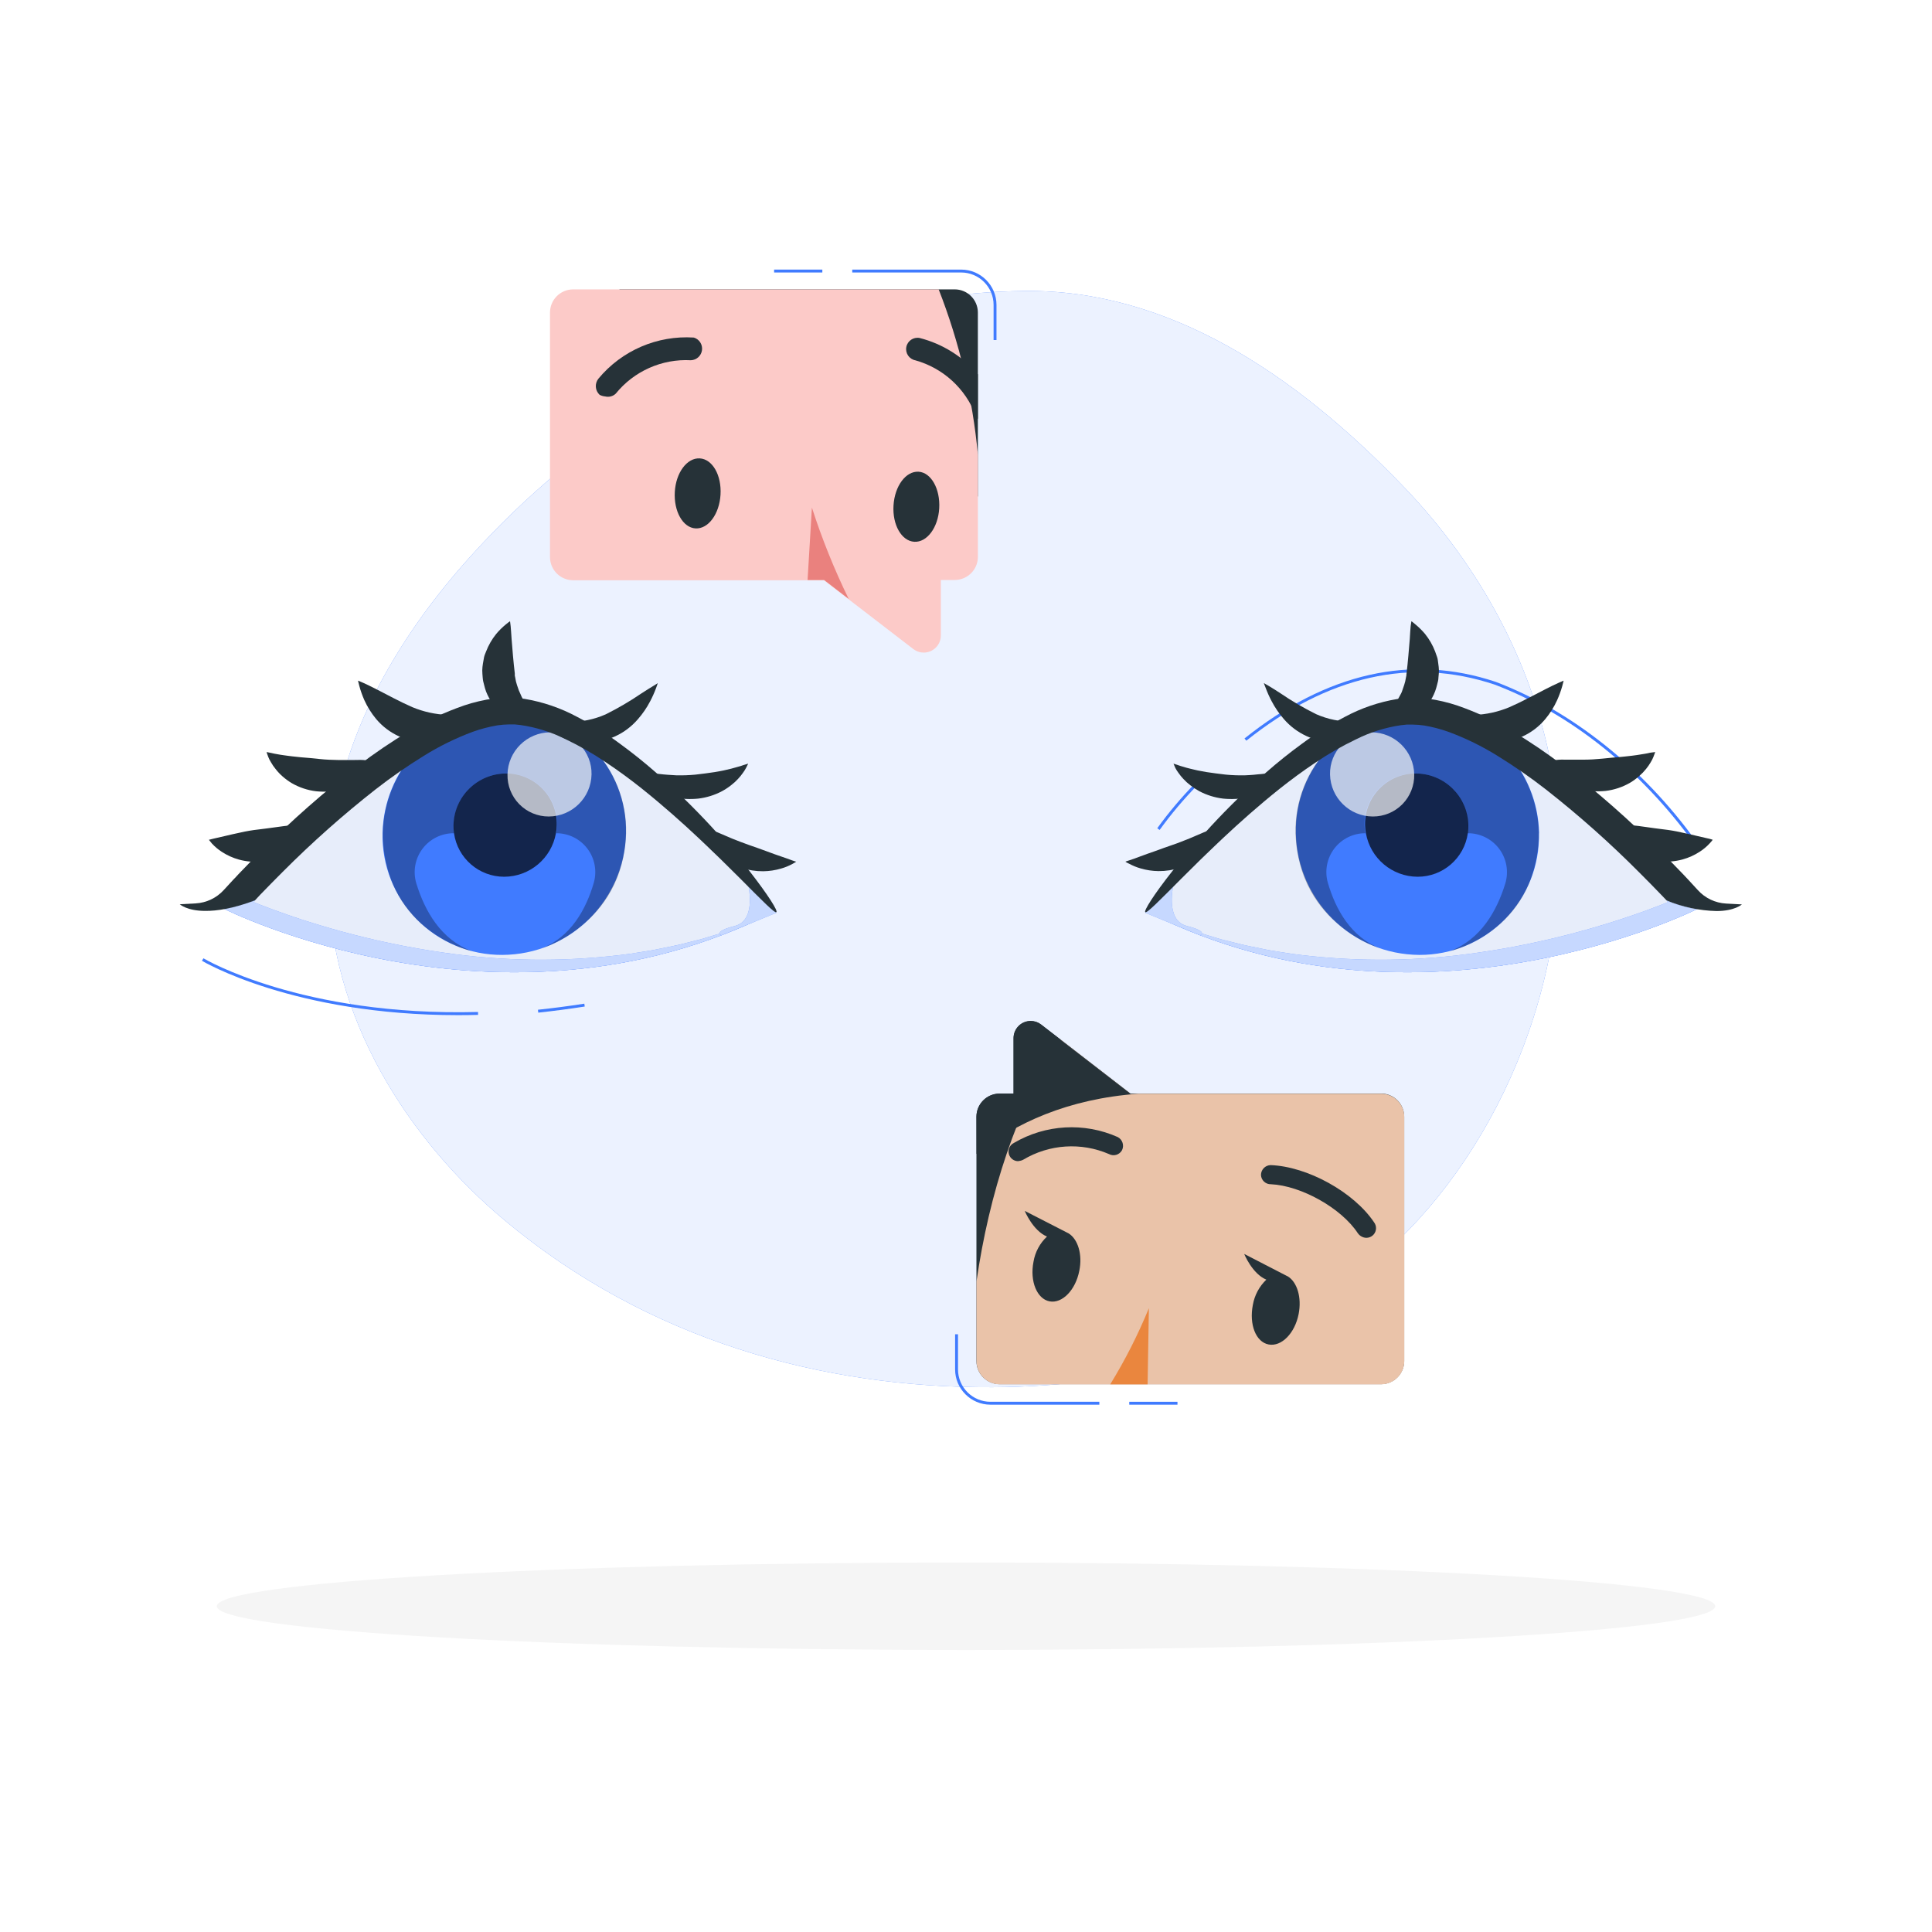
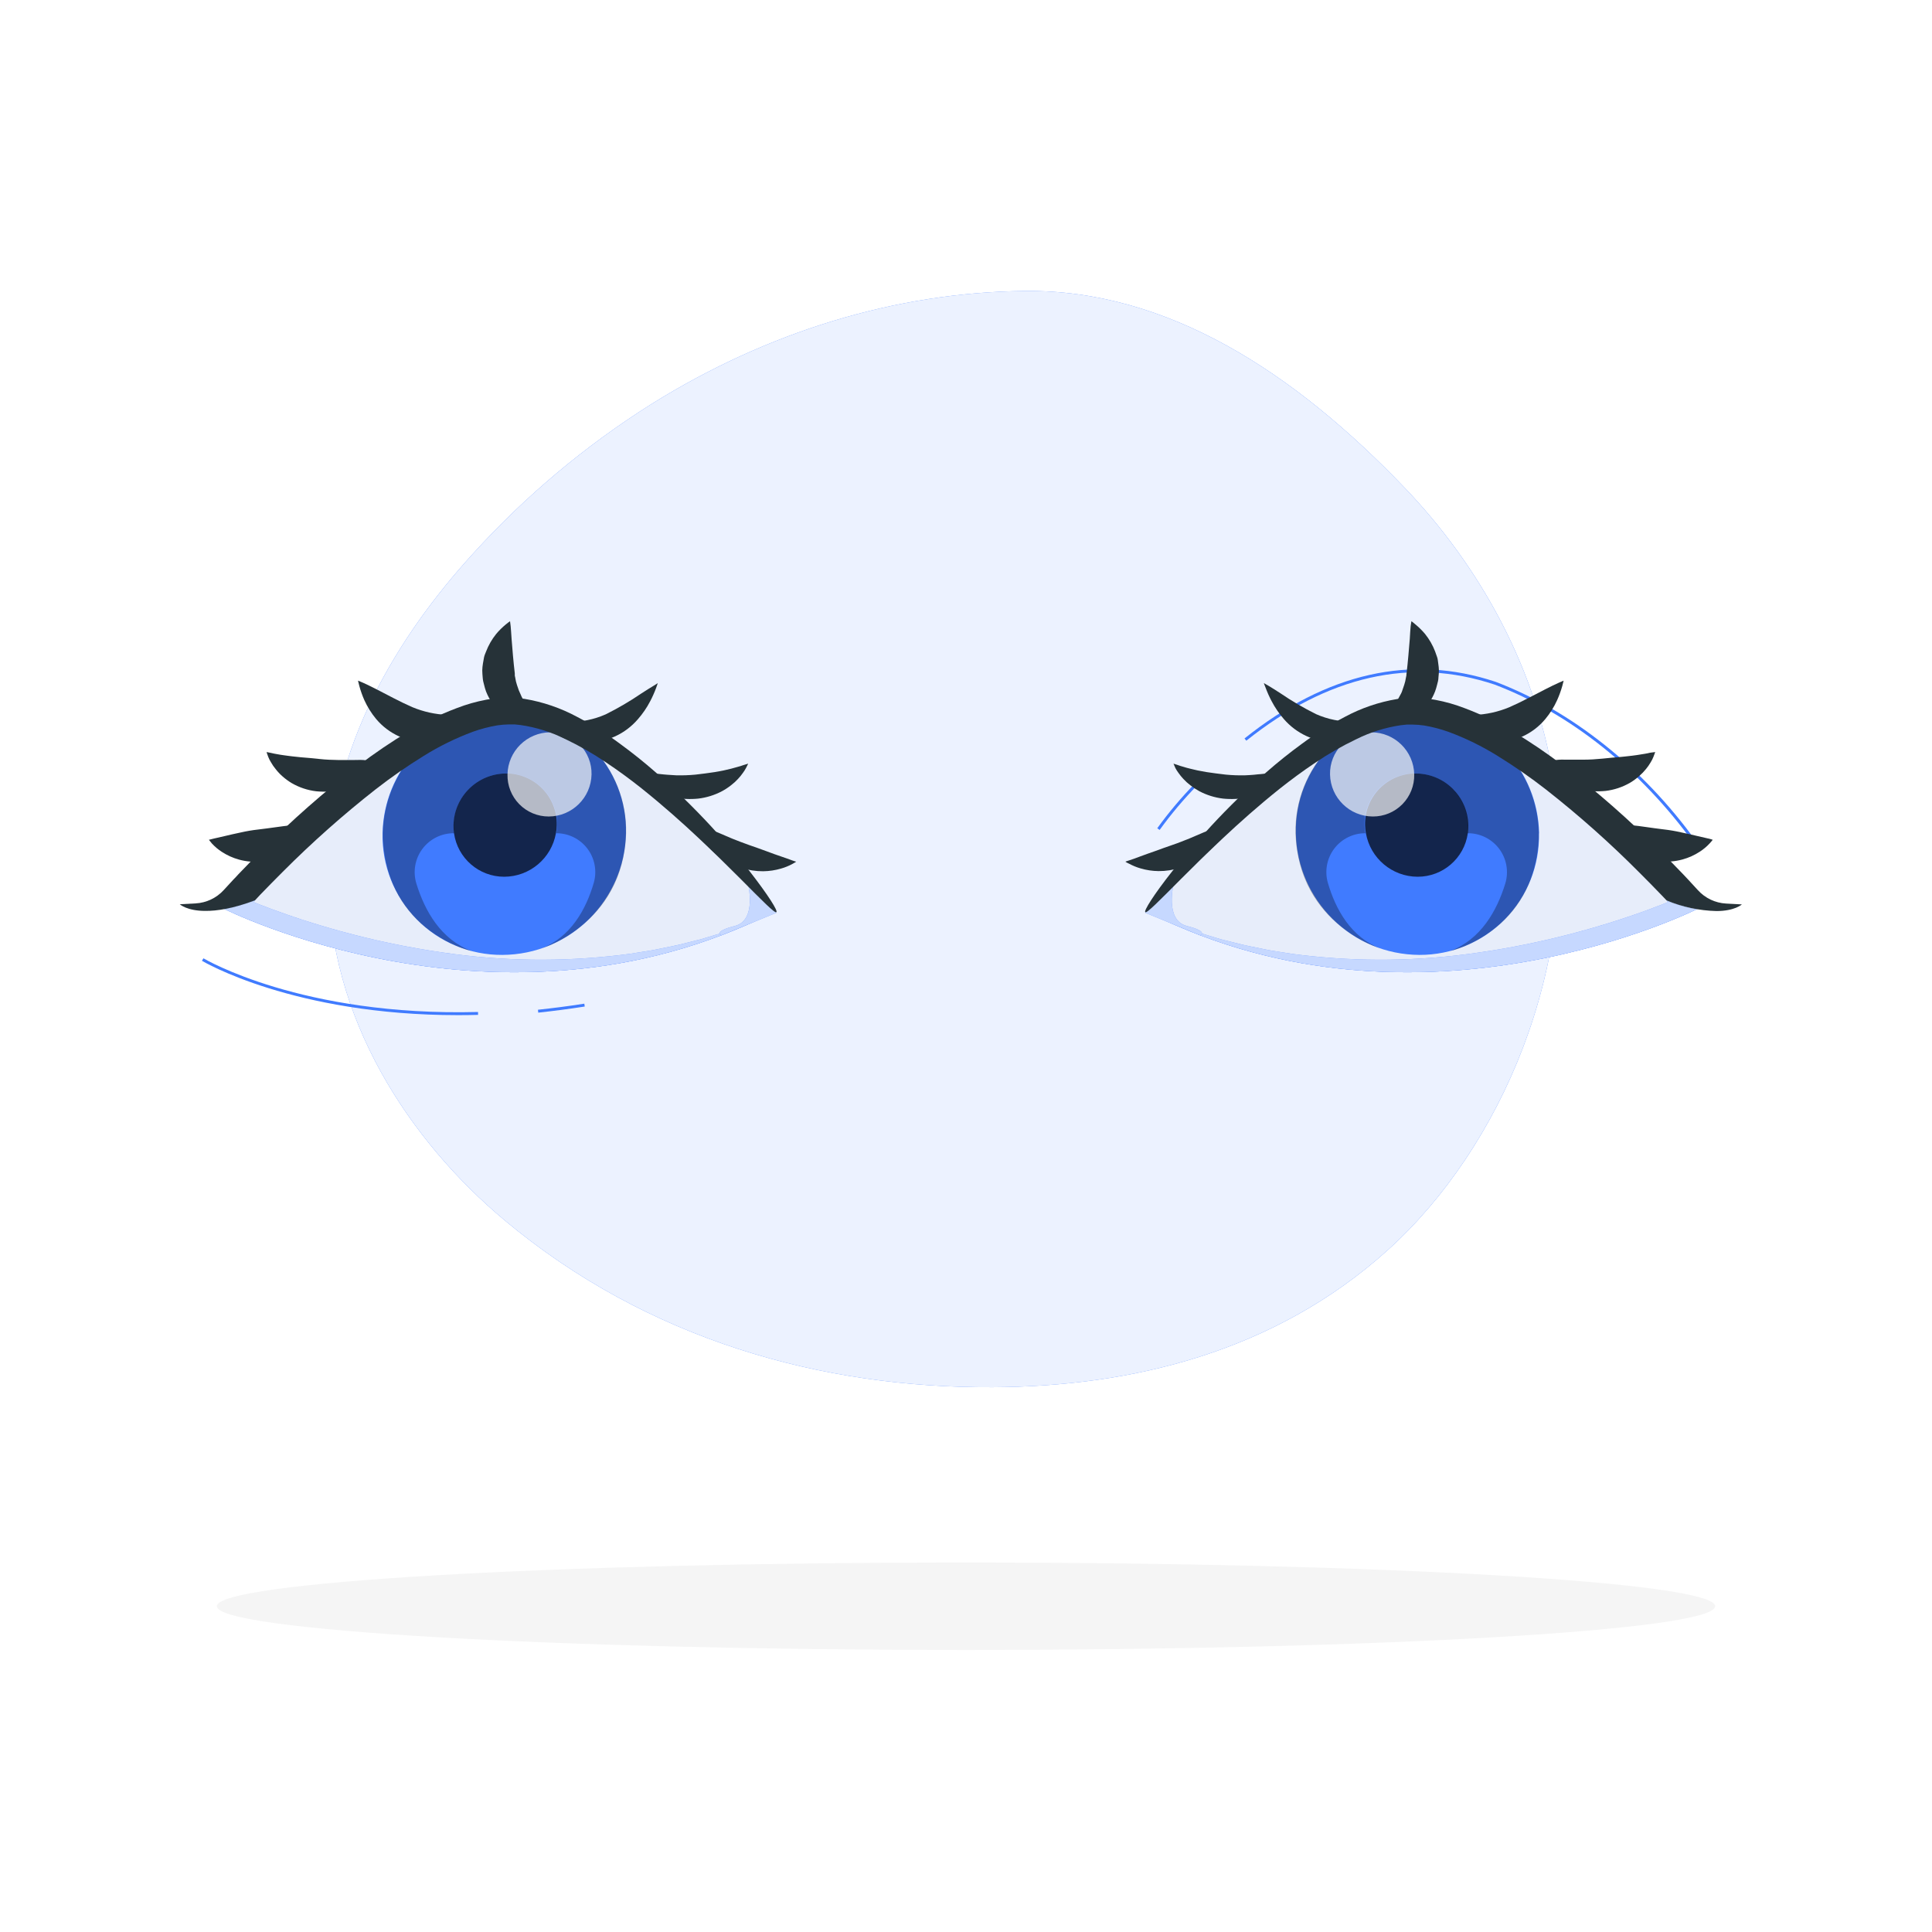
<svg xmlns="http://www.w3.org/2000/svg" class="animated" id="freepik_stories-eyes" viewBox="0 0 500 500" version="1.1">
  <g id="freepik--background-simple--inject-1" class="animable" style="transform-origin: 244.321px 217.154px;">
    <path d="M122.39,143.32c-19.48,21.34-37,50-37.33,82.94-.4,37.3,21.28,69.28,45.53,89.54,37.08,31,82.13,43.43,126.3,43.21,35.86-.18,72.91-9,102.3-35.53s49.47-73.54,43.27-119.18c-4.23-31.13-19.86-58.13-38.88-78-28.56-29.84-61.41-51.37-98.33-51-33.38.36-66.66,10.53-96.7,29.3A222.19,222.19,0,0,0,122.39,143.32Z" style="fill: rgb(64, 123, 255); transform-origin: 244.321px 217.154px;" id="eljk6l0ebwa0o" class="animable" />
    <g id="elim9xte4g2s9">
      <path d="M122.39,143.32c-19.48,21.34-37,50-37.33,82.94-.4,37.3,21.28,69.28,45.53,89.54,37.08,31,82.13,43.43,126.3,43.21,35.86-.18,72.91-9,102.3-35.53s49.47-73.54,43.27-119.18c-4.23-31.13-19.86-58.13-38.88-78-28.56-29.84-61.41-51.37-98.33-51-33.38.36-66.66,10.53-96.7,29.3A222.19,222.19,0,0,0,122.39,143.32Z" style="fill: rgb(255, 255, 255); opacity: 0.9; transform-origin: 244.321px 217.154px;" class="animable" />
    </g>
  </g>
  <g id="freepik--Shadow--inject-1" class="animable" style="transform-origin: 250px 415.69px;">
    <ellipse id="freepik--path--inject-1" cx="250" cy="415.69" rx="193.89" ry="11.32" style="fill: rgb(245, 245, 245); transform-origin: 250px 415.69px;" class="animable" />
  </g>
  <g id="freepik--Eyes--inject-1" class="animable animator-active" style="transform-origin: 248.665px 211.745px;">
    <g id="el6trispfqtab">
      <path d="M95.89,217.94h0v-.29A2.81,2.81,0,0,0,95.89,217.94Z" style="opacity: 0.3; transform-origin: 95.888px 217.795px;" class="animable" />
    </g>
    <g style="clip-path: url(&quot;#freepik--clip-path--inject-1&quot;); transform-origin: 126.9px 218.8px;" id="elanobjy12za" class="animable">
      <path d="M199.71,236.34s-42.07-53.41-70.26-52-71.62,50.79-71.62,50.79S129.56,271.41,199.71,236.34Z" style="fill: rgb(64, 123, 255); transform-origin: 128.77px 217.966px;" id="elgt3qtyqgiri" class="animable" />
      <g id="elsnhyuh3lyxd">
        <path d="M199.71,236.34s-42.07-53.41-70.26-52-71.62,50.79-71.62,50.79S129.56,271.41,199.71,236.34Z" style="fill: rgb(250, 250, 250); opacity: 0.9; transform-origin: 128.77px 217.966px;" class="animable" />
      </g>
      <path d="M195,238.52c-1.3.52-2.84,1-4.54,1.64-.86.3-1.76.64-2.72,1l-3,.91-3.32,1-3.62.91c-2.49.68-5.21,1.17-8.08,1.76-1.43.31-2.93.49-4.45.75s-3.09.5-4.71.67a173.53,173.53,0,0,1-45.66-.61A214.79,214.79,0,0,1,88.18,241c-4.56-1.25-9.18-2.66-13.8-4.27-2.32-.79-4.63-1.66-6.94-2.55l-1.73-.69-.09,0h0s0,0,0,0l.05,0h0L66,233c-5.67,2.14-9.87,2.77-12.89,2.74l-.32.36c2.26,1,4.46,2.07,6.76,3.07l3.4,1.39,1.82.7c2.44.89,4.86,1.75,7.28,2.53q7.25,2.35,14.4,4.08a197.34,197.34,0,0,0,27.71,4.71,162.83,162.83,0,0,0,46.94-2c1.64-.28,3.22-.65,4.76-1s3-.68,4.48-1.1c2.87-.82,5.58-1.53,8.05-2.43l3.59-1.22,3.27-1.28,3-1.19c.94-.39,1.82-.82,2.65-1.2,1.66-.77,3.15-1.42,4.4-2.06l3.14-1.66,2.57-1.37-2.7,1.1Z" style="fill: rgb(64, 123, 255); transform-origin: 126.9px 243.215px;" id="eldmugownkpwn" class="animable" />
      <path d="M99,215.65A30.83,30.83,0,0,0,130,247.13a32.15,32.15,0,0,0,32-31.48,30.81,30.81,0,0,0-30.93-31.48,29.93,29.93,0,0,0-3.15.16A32.18,32.18,0,0,0,99,215.65Z" style="fill: rgb(64, 123, 255); transform-origin: 130.5px 215.65px;" id="elon09oz1w9qi" class="animable" />
      <g id="elqu2zftna6ab">
        <path d="M99.08,215.3v1.39c1,24.62,23,29.46,23,29.46-8-3-12.16-10.44-14.33-17.51a10.08,10.08,0,0,1,9.69-13h.12a12.34,12.34,0,0,1-.14-2.11,13.67,13.67,0,0,1,13.63-13.37,13.11,13.11,0,0,1,13.14,13.37,12.4,12.4,0,0,1-.24,2.11h0a10.06,10.06,0,0,1,9.74,12.76c-2,6.94-6,14.15-13.65,17.1a34,34,0,0,0,10.6-6c5.47-4.52,11-12,11.4-23.85A30.81,30.81,0,0,0,131.1,184.2,32.18,32.18,0,0,0,99.08,215.3Z" style="opacity: 0.3; transform-origin: 130.563px 215.175px;" class="animable" />
      </g>
      <g id="el6o8bfewrspw">
        <path d="M117.37,213.54a13.44,13.44,0,0,0,.13,2.11,13.1,13.1,0,0,0,13,11.25,13.63,13.63,0,0,0,13.37-11.25,10.65,10.65,0,0,0,.23-2.11A13.09,13.09,0,0,0,131,200.17,13.67,13.67,0,0,0,117.37,213.54Z" style="opacity: 0.7; transform-origin: 130.736px 213.535px;" class="animable" />
      </g>
      <g id="elqt61oe3uehn">
        <path d="M131.34,200.42A10.65,10.65,0,0,0,142,211.31a11.13,11.13,0,0,0,11.09-10.89,10.67,10.67,0,0,0-10.71-10.9A11.13,11.13,0,0,0,131.34,200.42Z" style="fill: rgb(250, 250, 250); opacity: 0.7; transform-origin: 142.215px 200.415px;" class="animable" />
      </g>
      <g id="eldtther5g6x">
        <path d="M195,238.52c-1.3.52-2.84,1-4.54,1.64-.86.3-1.76.64-2.72,1l-3,.91-3.32,1-3.62.91c-2.49.68-5.21,1.17-8.08,1.76-1.43.31-2.93.49-4.45.75s-3.09.5-4.71.67a173.53,173.53,0,0,1-45.66-.61A214.79,214.79,0,0,1,88.18,241c-4.56-1.25-9.18-2.66-13.8-4.27-2.32-.79-4.63-1.66-6.94-2.55l-1.73-.69-.09,0h0s0,0,0,0l.05,0h0L66,233c-5.67,2.14-9.87,2.77-12.89,2.74l-.32.36c2.26,1,4.46,2.07,6.76,3.07l3.4,1.39,1.82.7c2.44.89,4.86,1.75,7.28,2.53q7.25,2.35,14.4,4.08a197.34,197.34,0,0,0,27.71,4.71,162.83,162.83,0,0,0,46.94-2c1.64-.28,3.22-.65,4.76-1s3-.68,4.48-1.1c2.87-.82,5.58-1.53,8.05-2.43l3.59-1.22,3.27-1.28,3-1.19c.94-.39,1.82-.82,2.65-1.2,1.66-.77,3.15-1.42,4.4-2.06l3.14-1.66,2.57-1.37-2.7,1.1Z" style="fill: rgb(255, 255, 255); opacity: 0.7; transform-origin: 126.9px 243.215px;" class="animable" />
      </g>
    </g>
    <path d="M170.23,176.79s-.14.48-.45,1.31a28.75,28.75,0,0,1-1.53,3.41,23.39,23.39,0,0,1-3.17,4.63,17.25,17.25,0,0,1-13,6,16,16,0,0,1-5.87-1,9.76,9.76,0,0,1-3.39-2.1c-.68-.7-.89-1.29-.7-1.67.42-.79,2.31-.54,5-.55a22.83,22.83,0,0,0,9.62-1.94,77.89,77.89,0,0,0,9.22-5.4c1.26-.82,2.33-1.49,3.09-1.94S170.23,176.79,170.23,176.79Z" style="fill: rgb(38, 50, 56); transform-origin: 156.142px 184.466px;" id="elji7u996cxsp" class="animable" />
    <path d="M193.62,197.63s-.17.41-.56,1.14a10.11,10.11,0,0,1-.8,1.26,13.23,13.23,0,0,1-1.26,1.55,13.85,13.85,0,0,1-1.8,1.64,16.34,16.34,0,0,1-2.36,1.55,17.61,17.61,0,0,1-6.15,1.91,21.65,21.65,0,0,1-6.46-.33,17.84,17.84,0,0,1-2.7-.82,14.21,14.21,0,0,1-2.21-1.05c-2.6-1.55-3.62-3.23-3.18-3.92s2.21-.52,4.65-.24c.61.06,1.27.15,2,.19s1.45.08,2.22.14a41.89,41.89,0,0,0,5-.18c1.76-.2,3.45-.42,5-.66.78-.15,1.56-.25,2.27-.42s1.4-.31,2-.47,1.2-.33,1.73-.48a13.65,13.65,0,0,0,1.34-.42Z" style="fill: rgb(38, 50, 56); transform-origin: 179.83px 202.208px;" id="el3df3rqqvwdf" class="animable" />
    <path d="M206.07,223s-.35.23-1,.59a14.27,14.27,0,0,1-2.92,1.19,17.11,17.11,0,0,1-4.64.7,17.63,17.63,0,0,1-5.66-.89,22.79,22.79,0,0,1-5.14-2.53,17.52,17.52,0,0,1-3.53-3.07c-1.74-2-2.24-3.74-1.64-4.32s2.18-.1,4.3.8l3.62,1.55c1.36.54,2.83,1.12,4.4,1.67s3.06,1.06,4.46,1.59,2.71,1,3.85,1.38,2.12.74,2.81,1S206.07,223,206.07,223Z" style="fill: rgb(38, 50, 56); transform-origin: 193.684px 219.949px;" id="eloekdg6nw4hj" class="animable" />
    <path d="M92.66,176.15s.49.18,1.33.56,2,.94,3.38,1.64c2.75,1.4,6.14,3.27,9.34,4.66a26.3,26.3,0,0,0,9.07,2c2.6.18,4.58.16,5.16,1.19.27.5.12,1.22-.51,2.05a9,9,0,0,1-3.35,2.5,15.59,15.59,0,0,1-6.09,1.37,17.68,17.68,0,0,1-7.65-1.52,16.75,16.75,0,0,1-6-4.53,21.46,21.46,0,0,1-3.06-4.9A26.22,26.22,0,0,1,93,177.56C92.76,176.67,92.66,176.15,92.66,176.15Z" style="fill: rgb(38, 50, 56); transform-origin: 106.864px 184.138px;" id="el6m84xyg0sed" class="animable" />
    <path d="M69,194.63l1.3.26c.4.1.87.2,1.43.29s1.14.22,1.81.29,1.33.21,2.07.27,1.48.14,2.25.24c1.55.12,3.16.26,4.85.45s3.29.23,4.79.26c.74,0,1.47,0,2.15,0s1.33,0,1.94,0c2.41-.07,4.27-.06,4.89.94s-.3,2.85-2.93,4.6a12.5,12.5,0,0,1-2.25,1.2,16.48,16.48,0,0,1-2.78.93,20.92,20.92,0,0,1-6.7.42,16.5,16.5,0,0,1-6.34-2.12,15.78,15.78,0,0,1-2.37-1.74A13.06,13.06,0,0,1,71.31,199a11.29,11.29,0,0,1-1.18-1.72,8,8,0,0,1-.71-1.4C69.09,195.08,69,194.63,69,194.63Z" style="fill: rgb(38, 50, 56); transform-origin: 82.833px 199.756px;" id="el1w9z49a3hoe" class="animable" />
    <path d="M54.06,217.34s.45-.13,1.2-.3,1.8-.41,3-.69,2.57-.61,4-.9a40.69,40.69,0,0,1,4.53-.77c3.17-.37,6-.83,8.33-1.08s4-.18,4.68.8-.1,2.72-2.22,4.55a15.91,15.91,0,0,1-4.13,2.5,21.31,21.31,0,0,1-5.72,1.5,16,16,0,0,1-5.89-.49,15.72,15.72,0,0,1-4.43-2,13.26,13.26,0,0,1-2.55-2.14C54.33,217.7,54.06,217.34,54.06,217.34Z" style="fill: rgb(38, 50, 56); transform-origin: 67.049px 218.256px;" id="elpxl1a2h896a" class="animable" />
    <path d="M132,160.77s.08.49.16,1.31.15,2,.24,3.3c.21,2.7.48,6,.83,8.91,0,.19,0,.38,0,.55l.11.52c.08.33.11.69.19,1a18.88,18.88,0,0,0,.58,1.84c.17.61.49,1.12.7,1.68s.53,1.05.82,1.5c1.1,1.94,2.11,3.36,1.72,4.46-.17.54-.82.91-1.77,1a7.42,7.42,0,0,1-3.74-.93,12.39,12.39,0,0,1-2.25-1.48,13.55,13.55,0,0,1-2.11-2.36,14.43,14.43,0,0,1-1.69-3.11,16.49,16.49,0,0,1-.52-1.77c-.08-.31-.16-.61-.23-.92s-.08-.62-.12-.93c-.06-.63-.1-1.25-.11-1.85a12.36,12.36,0,0,1,.17-1.75c.08-.56.18-1.11.29-1.64s.34-1,.52-1.47a16.75,16.75,0,0,1,2.62-4.56,18.89,18.89,0,0,1,2.51-2.48A12.87,12.87,0,0,1,132,160.77Z" style="fill: rgb(38, 50, 56); transform-origin: 131.123px 173.806px;" id="ell0eb5yamvcs" class="animable" />
    <path d="M191.52,227.33c-2.89-2.91-6.45-6.44-10.68-10.41S171.69,208.55,166,204c-2.83-2.25-5.88-4.49-9.13-6.67a80.84,80.84,0,0,0-10.43-6,38.46,38.46,0,0,0-11.72-3.69l-1.51-.16c-.49,0-1,0-1.49,0a22.74,22.74,0,0,0-3,.24,36.41,36.41,0,0,0-6.32,1.65,70.27,70.27,0,0,0-12.7,6.23,139.42,139.42,0,0,0-12.45,8.65A262.21,262.21,0,0,0,73.1,225.7c-2,2-3.89,3.91-5.76,5.86L66,233l-.32.34h0l-.05,0s0,0,0,0h0l.09,0,1.73.69c2.31.89,4.62,1.76,6.94,2.55,4.62,1.61,9.24,3,13.8,4.27a214.79,214.79,0,0,0,26.65,5.51,173.53,173.53,0,0,0,45.66.61c1.62-.17,3.19-.42,4.71-.67s3-.44,4.45-.75c2.87-.59,5.59-1.08,8.08-1.76l3.62-.91,3.32-1,3-.91c1-.31,1.86-.65,2.72-1,1.7-.62,3.24-1.12,4.54-1.64l3.27-1.35,2.7-1.1C200.51,236.4,197.32,233.14,191.52,227.33Z" style="fill: none; transform-origin: 133.27px 217.834px;" id="eli4r9dr10dz" class="animable" />
    <path d="M193.54,228.55s2.5,9.6-3.36,11.09-3.43,2.41-3.43,2.41l14.18-5.82Z" style="fill: rgb(64, 123, 255); transform-origin: 193.59px 235.3px;" id="eluzi2dgzw7l" class="animable" />
    <g id="elpion1gs09cb">
      <path d="M193.54,228.55s2.5,9.6-3.36,11.09-3.43,2.41-3.43,2.41l14.18-5.82Z" style="fill: rgb(255, 255, 255); opacity: 0.7; transform-origin: 193.59px 235.3px;" class="animable" />
    </g>
    <path d="M200.93,236.07c-.42.34-3.62-2.93-9.4-8.74-2.9-2.9-6.47-6.43-10.69-10.4S171.69,208.55,166,204c-2.83-2.25-5.88-4.5-9.13-6.67a81,81,0,0,0-10.44-6,38.34,38.34,0,0,0-11.7-3.69l-1.51-.16c-.51,0-1,0-1.5,0a22.74,22.74,0,0,0-3,.24,37.33,37.33,0,0,0-6.32,1.65,70.27,70.27,0,0,0-12.7,6.23,139.42,139.42,0,0,0-12.45,8.65A263.53,263.53,0,0,0,73.1,225.7c-2,2-3.89,3.92-5.76,5.86L66,233c-5.67,2.14-9.87,2.77-12.89,2.74-4.75,0-6.58-1.72-6.58-1.72l4.08-.22a10.65,10.65,0,0,0,7.31-3.47l0,0c.79-.87,1.6-1.74,2.4-2.61.47-.51,1-1,1.42-1.51,1.91-2,3.88-4,5.89-6a250.41,250.41,0,0,1,25-22,140.57,140.57,0,0,1,13.27-9,75.91,75.91,0,0,1,14.22-6.64,42.79,42.79,0,0,1,7.65-1.8,27.94,27.94,0,0,1,4-.23c.68,0,1.35,0,2,.07l1.94.25a43.8,43.8,0,0,1,13.66,4.67,83.59,83.59,0,0,1,11,6.89c3.33,2.43,6.4,4.9,9.22,7.37a193.07,193.07,0,0,1,14.38,14c4,4.34,7.28,8.22,9.86,11.46C198.94,231.81,201.35,235.74,200.93,236.07Z" style="fill: rgb(38, 50, 56); transform-origin: 123.753px 208.316px;" id="elyrnvgig88n" class="animable" />
    <path d="M438.32,218.17c-13.74-19-32-33.6-51.52-41-21.56-7.19-43.18-2.3-64.25,14.52l-.47-.58c21.29-17,43.15-21.93,65-14.65,19.64,7.48,38.06,22.14,51.88,41.29Z" style="fill: rgb(64, 123, 255); transform-origin: 380.52px 195.685px;" id="elayedpj01r6o" class="animable" />
    <path d="M300.11,214.79l-.61-.44a102.53,102.53,0,0,1,9.84-11.67l.54.52A101.25,101.25,0,0,0,300.11,214.79Z" style="fill: rgb(64, 123, 255); transform-origin: 304.69px 208.735px;" id="el1y9p30waek9" class="animable" />
    <g id="eluu8na78cgmb">
      <path d="M401.43,217.94h0v-.29A2.81,2.81,0,0,1,401.43,217.94Z" style="opacity: 0.3; transform-origin: 401.432px 217.795px;" class="animable" />
    </g>
    <g style="clip-path: url(&quot;#freepik--clip-path-2--inject-1&quot;); transform-origin: 370.485px 218.875px;" id="eli0d1n9mapkp" class="animable">
      <path d="M297.61,236.34s42.07-53.41,70.26-52,71.62,50.79,71.62,50.79S367.76,271.41,297.61,236.34Z" style="fill: rgb(64, 123, 255); transform-origin: 368.55px 217.966px;" id="eliegukp3yjoi" class="animable" />
      <g id="elh1bdspdb7to">
        <path d="M297.61,236.34s42.07-53.41,70.26-52,71.62,50.79,71.62,50.79S367.76,271.41,297.61,236.34Z" style="fill: rgb(250, 250, 250); opacity: 0.9; transform-origin: 368.55px 217.966px;" class="animable" />
      </g>
      <path d="M302.36,238.52c1.29.52,2.83,1,4.54,1.64.86.3,1.75.64,2.71,1l3,.91,3.31,1,3.63.91c2.49.68,5.21,1.17,8.07,1.76,1.43.31,2.94.49,4.46.75s3.09.5,4.71.67a173.53,173.53,0,0,0,45.66-.61A214.65,214.65,0,0,0,409.13,241c4.57-1.25,9.18-2.66,13.81-4.27,2.32-.79,4.62-1.66,6.94-2.55l1.72-.69.1,0h0s0,0,0,0l-.05,0h0l-.32-.34c5.67,2.14,9.87,2.77,12.89,2.74l.32.36c-2.26,1-4.47,2.07-6.76,3.07l-3.4,1.39-1.83.7c-2.43.89-4.85,1.75-7.27,2.53q-7.26,2.35-14.4,4.08a197.83,197.83,0,0,1-27.71,4.71,162.83,162.83,0,0,1-46.94-2c-1.64-.28-3.22-.65-4.76-1s-3-.68-4.48-1.1c-2.87-.82-5.59-1.53-8.06-2.43l-3.59-1.22-3.26-1.28-3-1.19c-.93-.39-1.81-.82-2.64-1.2-1.66-.77-3.15-1.42-4.4-2.06L299,237.44l-2.57-1.37,2.7,1.1Z" style="fill: rgb(64, 123, 255); transform-origin: 370.485px 243.365px;" id="el5ikrtuei6uv" class="animable" />
      <path d="M398.29,215.65a30.83,30.83,0,0,1-30.93,31.48,32.15,32.15,0,0,1-32-31.48,30.81,30.81,0,0,1,30.92-31.48,30,30,0,0,1,3.16.16,32.18,32.18,0,0,1,28.88,31.32Z" style="fill: rgb(64, 123, 255); transform-origin: 366.836px 215.65px;" id="elyy5lz2wn9k" class="animable" />
      <g id="ela1rc50ddlsa">
        <path d="M398.24,215.3v1.39c-1,24.62-23,29.46-23,29.46,8-3,12.16-10.44,14.33-17.51a10.08,10.08,0,0,0-9.69-13h-.12a13.44,13.44,0,0,0,.14-2.11,13.67,13.67,0,0,0-13.63-13.37,13.11,13.11,0,0,0-13.14,13.37,11.46,11.46,0,0,0,.24,2.11h0a10.06,10.06,0,0,0-9.74,12.76c2,6.94,6,14.15,13.65,17.1a34.13,34.13,0,0,1-10.61-6c-5.46-4.52-11-12-11.39-23.85a30.81,30.81,0,0,1,30.93-31.48A32.18,32.18,0,0,1,398.24,215.3Z" style="opacity: 0.3; transform-origin: 366.756px 215.16px;" class="animable" />
      </g>
      <g id="elhha37qyj41n">
        <path d="M380,213.54a13.44,13.44,0,0,1-.13,2.11,13.1,13.1,0,0,1-13,11.25,13.63,13.63,0,0,1-13.37-11.25,10.65,10.65,0,0,1-.23-2.11,13.09,13.09,0,0,1,13.13-13.37A13.67,13.67,0,0,1,380,213.54Z" style="opacity: 0.7; transform-origin: 366.634px 213.535px;" class="animable" />
      </g>
      <g id="el8ddoqretewc">
        <path d="M366,200.42a10.66,10.66,0,0,1-10.7,10.89,11.12,11.12,0,0,1-11.09-10.89,10.67,10.67,0,0,1,10.7-10.9A11.13,11.13,0,0,1,366,200.42Z" style="fill: rgb(250, 250, 250); opacity: 0.7; transform-origin: 355.105px 200.415px;" class="animable" />
      </g>
      <g id="el60gkl8xhrj6">
        <path d="M302.36,238.52c1.29.52,2.83,1,4.54,1.64.86.3,1.75.64,2.71,1l3,.91,3.31,1,3.63.91c2.49.68,5.21,1.17,8.07,1.76,1.43.31,2.94.49,4.46.75s3.09.5,4.71.67a173.53,173.53,0,0,0,45.66-.61A214.65,214.65,0,0,0,409.13,241c4.57-1.25,9.18-2.66,13.81-4.27,2.32-.79,4.62-1.66,6.94-2.55l1.72-.69.1,0h0s0,0,0,0l-.05,0h0l-.32-.34c5.67,2.14,9.87,2.77,12.89,2.74l.32.36c-2.26,1-4.47,2.07-6.76,3.07l-3.4,1.39-1.83.7c-2.43.89-4.85,1.75-7.27,2.53q-7.26,2.35-14.4,4.08a197.83,197.83,0,0,1-27.71,4.71,162.83,162.83,0,0,1-46.94-2c-1.64-.28-3.22-.65-4.76-1s-3-.68-4.48-1.1c-2.87-.82-5.59-1.53-8.06-2.43l-3.59-1.22-3.26-1.28-3-1.19c-.93-.39-1.81-.82-2.64-1.2-1.66-.77-3.15-1.42-4.4-2.06L299,237.44l-2.57-1.37,2.7,1.1Z" style="fill: rgb(255, 255, 255); opacity: 0.7; transform-origin: 370.485px 243.365px;" class="animable" />
      </g>
    </g>
    <path d="M327.09,176.79s.44.24,1.2.69,1.83,1.12,3.09,1.94a77.09,77.09,0,0,0,9.22,5.4,22.8,22.8,0,0,0,9.62,1.94c2.68,0,4.57-.24,5,.55.19.38,0,1-.7,1.67a9.76,9.76,0,0,1-3.39,2.1,16,16,0,0,1-5.88,1,17.29,17.29,0,0,1-13-6,23.73,23.73,0,0,1-3.16-4.63,28.75,28.75,0,0,1-1.53-3.41C327.23,177.27,327.09,176.79,327.09,176.79Z" style="fill: rgb(38, 50, 56); transform-origin: 341.19px 184.436px;" id="elffrwrg1a9lh" class="animable" />
    <path d="M303.7,197.63l1.19.39a13.65,13.65,0,0,0,1.34.42c.53.15,1.08.35,1.73.48s1.3.34,2,.47,1.49.27,2.27.42c1.58.24,3.26.46,5,.66a41.79,41.79,0,0,0,5,.18c.78-.06,1.53-.05,2.23-.14s1.36-.13,2-.19c2.44-.28,4.18-.52,4.65.24s-.58,2.37-3.18,3.92a14.21,14.21,0,0,1-2.21,1.05,17.84,17.84,0,0,1-2.7.82,21.65,21.65,0,0,1-6.46.33,17.73,17.73,0,0,1-6.16-1.91,16.78,16.78,0,0,1-2.35-1.55,13.85,13.85,0,0,1-1.8-1.64,13.23,13.23,0,0,1-1.26-1.55,9.06,9.06,0,0,1-.8-1.26C303.87,198,303.7,197.63,303.7,197.63Z" style="fill: rgb(38, 50, 56); transform-origin: 317.459px 202.208px;" id="elzuxxq9cfi2" class="animable" />
    <path d="M291.25,223s.4-.16,1.1-.38,1.66-.56,2.8-1,2.46-.88,3.86-1.38,2.89-1.07,4.46-1.59,3-1.13,4.39-1.67l3.63-1.55c2.12-.9,3.67-1.43,4.3-.8s.1,2.28-1.64,4.32a17.8,17.8,0,0,1-3.53,3.07,22.79,22.79,0,0,1-5.14,2.53,17.63,17.63,0,0,1-5.66.89,17,17,0,0,1-4.64-.7,14.27,14.27,0,0,1-2.92-1.19C291.6,223.27,291.25,223,291.25,223Z" style="fill: rgb(38, 50, 56); transform-origin: 303.648px 219.898px;" id="elpo3ptgd8ul" class="animable" />
    <path d="M404.66,176.15s-.1.52-.35,1.41a26.22,26.22,0,0,1-1.32,3.63,21.46,21.46,0,0,1-3.06,4.9,16.75,16.75,0,0,1-5.95,4.53,17.69,17.69,0,0,1-7.66,1.52,15.54,15.54,0,0,1-6.08-1.37,9,9,0,0,1-3.35-2.5c-.63-.83-.78-1.55-.51-2.05.57-1,2.56-1,5.16-1.19a26.3,26.3,0,0,0,9.07-2c3.2-1.39,6.59-3.26,9.34-4.66,1.36-.7,2.54-1.27,3.38-1.64S404.66,176.15,404.66,176.15Z" style="fill: rgb(38, 50, 56); transform-origin: 390.456px 184.148px;" id="el0j05bqd093v9" class="animable" />
    <path d="M428.36,194.63s-.13.45-.46,1.26a8.8,8.8,0,0,1-.71,1.4A12.71,12.71,0,0,1,426,199a14.23,14.23,0,0,1-1.76,1.83,15.78,15.78,0,0,1-2.37,1.74,16.61,16.61,0,0,1-6.35,2.12,20.86,20.86,0,0,1-6.69-.42,16.48,16.48,0,0,1-2.78-.93,12.5,12.5,0,0,1-2.25-1.2c-2.63-1.75-3.53-3.67-2.94-4.6s2.48-1,4.9-.94c.61,0,1.25,0,1.94,0s1.41,0,2.15,0c1.5,0,3.1-.09,4.79-.26s3.29-.33,4.85-.45c.76-.1,1.54-.13,2.25-.24s1.42-.17,2.07-.27,1.25-.21,1.81-.29,1-.19,1.43-.29Z" style="fill: rgb(38, 50, 56); transform-origin: 414.523px 199.711px;" id="el7qrfowkpgk5" class="animable" />
    <path d="M443.25,217.34a11.06,11.06,0,0,1-.8.94,13.26,13.26,0,0,1-2.55,2.14,15.72,15.72,0,0,1-4.43,2,16,16,0,0,1-5.89.49,21.11,21.11,0,0,1-5.72-1.5,16.16,16.16,0,0,1-4.14-2.5c-2.12-1.83-2.83-3.62-2.21-4.55s2.4-1,4.68-.8,5.16.71,8.33,1.08a41.09,41.09,0,0,1,4.53.77c1.43.29,2.8.63,4,.9s2.26.54,3,.69S443.25,217.34,443.25,217.34Z" style="fill: rgb(38, 50, 56); transform-origin: 430.272px 218.231px;" id="elx7z8jgprj8" class="animable" />
    <path d="M365.28,160.77a12.87,12.87,0,0,1,1,.8,19.51,19.51,0,0,1,2.51,2.48,16.75,16.75,0,0,1,2.62,4.56c.18.47.35,1,.52,1.47s.21,1.08.29,1.64a14,14,0,0,1,.17,1.75c0,.6-.05,1.22-.12,1.85,0,.31-.05.62-.11.93s-.15.61-.23.92a16.51,16.51,0,0,1-.53,1.77,14,14,0,0,1-1.68,3.11,13.55,13.55,0,0,1-2.11,2.36,12.44,12.44,0,0,1-2.26,1.48,7.38,7.38,0,0,1-3.73.93c-.95-.06-1.6-.43-1.77-1-.39-1.1.62-2.52,1.71-4.46.3-.45.53-1,.83-1.5s.53-1.07.7-1.68a18.88,18.88,0,0,0,.58-1.84c.08-.32.11-.68.19-1l.11-.52c0-.17,0-.36.05-.55.34-2.9.61-6.21.83-8.91.09-1.33.13-2.47.23-3.3S365.28,160.77,365.28,160.77Z" style="fill: rgb(38, 50, 56); transform-origin: 366.077px 173.796px;" id="elv1dn2mdxy98" class="animable" />
    <path d="M305.79,227.33c2.9-2.91,6.46-6.44,10.69-10.41s9.15-8.37,14.82-12.88c2.83-2.25,5.88-4.49,9.12-6.67a81.65,81.65,0,0,1,10.44-6,38.37,38.37,0,0,1,11.72-3.69l1.5-.16c.5,0,1,0,1.49,0a22.76,22.76,0,0,1,3.05.24,36.08,36.08,0,0,1,6.31,1.65,70.68,70.68,0,0,1,12.71,6.23,139.42,139.42,0,0,1,12.45,8.65,263.53,263.53,0,0,1,24.13,21.43c2,2,3.89,3.91,5.76,5.86l1.39,1.46.32.34h0l.05,0s0,0,0,0h0l-.1,0-1.72.69c-2.32.89-4.62,1.76-6.94,2.55-4.63,1.61-9.24,3-13.81,4.27a214.65,214.65,0,0,1-26.64,5.51,173.53,173.53,0,0,1-45.66.61c-1.62-.17-3.19-.42-4.71-.67s-3-.44-4.46-.75c-2.86-.59-5.58-1.08-8.07-1.76L316,243l-3.31-1-3-.91c-1-.31-1.85-.65-2.71-1-1.71-.62-3.25-1.12-4.54-1.64l-3.27-1.35-2.7-1.1C296.81,236.4,300,233.14,305.79,227.33Z" style="fill: none; transform-origin: 364.105px 217.874px;" id="elf7wtsmcvqhj" class="animable" />
    <path d="M303.78,228.55s-2.5,9.6,3.36,11.09,3.43,2.41,3.43,2.41l-14.18-5.82Z" style="fill: rgb(64, 123, 255); transform-origin: 303.73px 235.3px;" id="elgaj5xwhj1a" class="animable" />
    <g id="elm1uc9s4rjao">
      <path d="M303.78,228.55s-2.5,9.6,3.36,11.09,3.43,2.41,3.43,2.41l-14.18-5.82Z" style="fill: rgb(255, 255, 255); opacity: 0.7; transform-origin: 303.73px 235.3px;" class="animable" />
    </g>
    <path d="M296.39,236.07c.42.34,3.61-2.93,9.4-8.74,2.9-2.9,6.46-6.43,10.69-10.4s9.15-8.38,14.81-12.89c2.84-2.25,5.88-4.5,9.13-6.67a81.1,81.1,0,0,1,10.45-6,38.34,38.34,0,0,1,11.7-3.69l1.51-.16c.51,0,1,0,1.5,0a22.74,22.74,0,0,1,3,.24,37,37,0,0,1,6.31,1.65,70,70,0,0,1,12.71,6.23,139.42,139.42,0,0,1,12.45,8.65,262.12,262.12,0,0,1,24.12,21.43c2,2,3.9,3.92,5.76,5.86l1.4,1.46a36,36,0,0,0,12.89,2.74c4.74,0,6.58-1.72,6.58-1.72l-4.09-.22a10.63,10.63,0,0,1-7.3-3.47l0,0c-.79-.87-1.6-1.74-2.4-2.61-.47-.51-.95-1-1.42-1.51-1.91-2-3.88-4-5.89-6a250.41,250.41,0,0,0-25-22,139.43,139.43,0,0,0-13.28-9,75.53,75.53,0,0,0-14.21-6.64,42.79,42.79,0,0,0-7.65-1.8,27.94,27.94,0,0,0-4-.23c-.68,0-1.35,0-2,.07l-1.94.25A43.74,43.74,0,0,0,348,185.55a83.59,83.59,0,0,0-11,6.89c-3.34,2.43-6.4,4.9-9.22,7.37a191.14,191.14,0,0,0-14.38,14c-4,4.34-7.28,8.22-9.86,11.46C298.37,231.81,296,235.74,296.39,236.07Z" style="fill: rgb(38, 50, 56); transform-origin: 373.574px 208.336px;" id="elyti4io53f4" class="animable" />
    <path d="M139.3,262.07l-.08-.75c3.92-.42,7.69-.9,12-1.57l.11.74C147.28,261.12,143.21,261.65,139.3,262.07Z" style="fill: rgb(64, 123, 255); transform-origin: 145.275px 260.91px;" id="elqob370ft1eg" class="animable" />
    <path d="M118.56,262.72c-42.63,0-66.05-13.92-66.3-14.07l.39-.64c.25.15,25.41,15.09,71.07,13.89l0,.75C122,262.7,120.25,262.72,118.56,262.72Z" style="fill: rgb(64, 123, 255); transform-origin: 87.99px 255.365px;" id="el78sg7yrktg8" class="animable" />
  </g>
-   <g id="freepik--character-eyes-2--inject-1" class="animable animator-hidden" style="transform-origin: 305.305px 313.87px;">
-     <path d="M363.41,352.31V289a6,6,0,0,0-6-6H292.55l-23.15-17.9a4.38,4.38,0,0,0-2.65-.89,4.43,4.43,0,0,0-4.44,4.43v14.36H258.7a6,6,0,0,0-6,6v63.29a6,6,0,0,0,6,5.94h98.77A6,6,0,0,0,363.41,352.31Z" style="fill: rgb(38, 50, 56); transform-origin: 308.055px 311.22px;" id="el1iz5g7s0fmo" class="animable" />
-     <g id="eli9uiu2goal">
-       <path d="M357.44,283.05H292.55l-18.07-14C263,287,256,309,252.72,331.58v20.74a6,6,0,0,0,6,5.94h98.77a6,6,0,0,0,5.94-5.95V289A6,6,0,0,0,357.44,283.05Z" style="fill: rgb(255, 211, 182); opacity: 0.9; transform-origin: 308.075px 313.655px;" class="animable" />
-     </g>
-     <path d="M297,358.26l.33-19.7a137,137,0,0,1-10,19.7Z" style="fill: rgb(234, 134, 62); transform-origin: 292.33px 348.41px;" id="el3xdc46tjo6u" class="animable" />
-     <path d="M252.72,298.64c10.07-8,23.62-14.25,41.93-15.59h-2.1l-23.15-17.9a4.38,4.38,0,0,0-2.65-.89,4.43,4.43,0,0,0-4.44,4.43v14.36H258.7a6,6,0,0,0-6,6Z" style="fill: rgb(38, 50, 56); transform-origin: 273.675px 281.45px;" id="elx0y21wnxzbq" class="animable" />
-     <path d="M267.47,326.53c-1,5.06.9,9.64,4.16,10.26s6.72-2.91,7.69-7.9c.88-4.29-.38-8.22-2.78-9.7h0l0,0a3.81,3.81,0,0,0-.57-.29l-10.77-5.52s2.11,5.13,5.76,6.64A11.53,11.53,0,0,0,267.47,326.53Z" style="fill: rgb(38, 50, 56); transform-origin: 272.4px 325.12px;" id="elp5ieks0rcmc" class="animable" />
-     <path d="M263.58,300.47a2.86,2.86,0,0,0,1.25-.35A24.39,24.39,0,0,1,287,298.67a2.5,2.5,0,0,0,3.38-1v0a2.57,2.57,0,0,0-1.11-3.4,29.44,29.44,0,0,0-26.89,1.53,2.49,2.49,0,0,0,1.24,4.71Z" style="fill: rgb(38, 50, 56); transform-origin: 275.826px 296.122px;" id="el3n0q2vh5cfj" class="animable" />
-     <path d="M327.73,331.17a11.85,11.85,0,0,0-3.49,6.52c-1,5.07.76,9.64,4.09,10.26s6.79-2.91,7.76-7.9c.83-4.29-.4-8.22-2.77-9.7h0l0,0-.54-.27L322,324.52S324.07,329.66,327.73,331.17Z" style="fill: rgb(38, 50, 56); transform-origin: 329.174px 336.27px;" id="elj8xk3c0lfoe" class="animable" />
-     <path d="M328.83,301.53a2.56,2.56,0,0,0-2.49,2.56v0a2.51,2.51,0,0,0,2.59,2.39c7.81.38,18.21,6.16,22.49,12.7a2.83,2.83,0,0,0,1,.86,2.5,2.5,0,0,0,3.2-3.69C350.33,308.47,338.33,301.88,328.83,301.53Z" style="fill: rgb(38, 50, 56); transform-origin: 341.228px 310.937px;" id="elq3rpnac8qqk" class="animable" />
-     <rect x="292.25" y="362.78" width="12.48" height="0.75" style="fill: rgb(64, 123, 255); transform-origin: 298.49px 363.155px;" id="elg8kvqm15eir" class="animable" />
-     <path d="M284.51,363.53h-28.2a9.15,9.15,0,0,1-9.13-9.14v-9.08h.75v9.08a8.39,8.39,0,0,0,8.38,8.39h28.2Z" style="fill: rgb(64, 123, 255); transform-origin: 265.845px 354.42px;" id="el7udzh61dkd6" class="animable" />
-   </g>
-   <g id="freepik--character-eyes--inject-1" class="animable animator-hidden" style="transform-origin: 200.115px 119.33px;">
-     <rect x="200.34" y="69.77" width="12.48" height="0.75" style="fill: rgb(64, 123, 255); transform-origin: 206.58px 70.145px;" id="elhadavns96bs" class="animable" />
-     <path d="M257.89,88h-.75V78.91a8.4,8.4,0,0,0-8.39-8.39H220.56v-.75h28.19a9.15,9.15,0,0,1,9.14,9.14Z" style="fill: rgb(64, 123, 255); transform-origin: 239.225px 78.885px;" id="elr9m55jo6eu" class="animable" />
-     <path d="M194.54,138.17,247,142.39l4.14-9.29s.77-1.71,1.93-4.71V80.82a6,6,0,0,0-6-5.93H160.3C166,95.55,176.9,119.57,194.54,138.17Z" style="fill: rgb(38, 50, 56); transform-origin: 206.685px 108.64px;" id="eli17zn3g0no" class="animable" />
-     <path d="M253.08,144.12V117.7a157.77,157.77,0,0,0-10.15-42.81H148.34a6,6,0,0,0-6,6v63.28a6,6,0,0,0,6,6h64.88L236.4,168a4.38,4.38,0,0,0,2.65.89,4.43,4.43,0,0,0,4.44-4.43V150.1h3.61A6,6,0,0,0,253.08,144.12Z" style="fill: rgb(252, 202, 200); transform-origin: 197.71px 121.89px;" id="elc6nfo3sijsf" class="animable" />
-     <path d="M174.64,127.29c-.3,5,2.07,9.27,5.36,9.46s6.17-3.69,6.47-8.73-2.09-9.21-5.38-9.39S174.93,122.31,174.64,127.29Z" style="fill: rgb(38, 50, 56); transform-origin: 180.555px 127.69px;" id="eljtphrlkh2s" class="animable" />
-     <path d="M237.71,122.08c-3.29-.18-6.16,3.69-6.47,8.73s2.09,9.21,5.38,9.4,6.17-3.69,6.45-8.67S241,122.27,237.71,122.08Z" style="fill: rgb(38, 50, 56); transform-origin: 237.153px 131.145px;" id="elh5w0c5urm7h" class="animable" />
-     <path d="M219.64,155a179.73,179.73,0,0,1-9.52-23.63L209,150.1h4.29Z" style="fill: rgb(234, 129, 126); transform-origin: 214.32px 143.185px;" id="elz50ail45cn9" class="animable" />
-     <path d="M156.62,102.6a2.93,2.93,0,0,0,2.73-.72,23.4,23.4,0,0,1,19.45-8.65,3,3,0,0,0,.77-5.87A29.6,29.6,0,0,0,154.87,98a3.08,3.08,0,0,0,.31,4.18A3.84,3.84,0,0,0,156.62,102.6Z" style="fill: rgb(38, 50, 56); transform-origin: 167.949px 94.993px;" id="elm2m31fcx7la" class="animable" />
-     <path d="M252.51,107.52a3,3,0,0,0,.57.89V96.87A29.34,29.34,0,0,0,238,87.47a2.94,2.94,0,0,0-1.11,5.78A23.46,23.46,0,0,1,252.51,107.52Z" style="fill: rgb(38, 50, 56); transform-origin: 243.791px 97.914px;" id="ela5oaugyl6yn" class="animable" />
-   </g>
  <defs>
    <filter id="active" height="200%">
      <feMorphology in="SourceAlpha" result="DILATED" operator="dilate" radius="2" />
      <feFlood flood-color="#32DFEC" flood-opacity="1" result="PINK" />
      <feComposite in="PINK" in2="DILATED" operator="in" result="OUTLINE" />
      <feMerge>
        <feMergeNode in="OUTLINE" />
        <feMergeNode in="SourceGraphic" />
      </feMerge>
    </filter>
    <filter id="hover" height="200%">
      <feMorphology in="SourceAlpha" result="DILATED" operator="dilate" radius="2" />
      <feFlood flood-color="#ff0000" flood-opacity="0.5" result="PINK" />
      <feComposite in="PINK" in2="DILATED" operator="in" result="OUTLINE" />
      <feMerge>
        <feMergeNode in="OUTLINE" />
        <feMergeNode in="SourceGraphic" />
      </feMerge>
      <feColorMatrix type="matrix" values="0   0   0   0   0                0   1   0   0   0                0   0   0   0   0                0   0   0   1   0 " />
    </filter>
  </defs>
  <defs>
    <clipPath id="freepik--clip-path--inject-1">
      <path d="M199.71,236.34s-42.07-53.41-70.26-52-71.62,50.79-71.62,50.79S129.56,271.41,199.71,236.34Z" style="fill:none" />
    </clipPath>
    <clipPath id="freepik--clip-path-2--inject-1">
      <path d="M297.61,236.34s42.07-53.41,70.26-52,71.62,50.79,71.62,50.79S367.76,271.41,297.61,236.34Z" style="fill:none" />
    </clipPath>
  </defs>
</svg>
